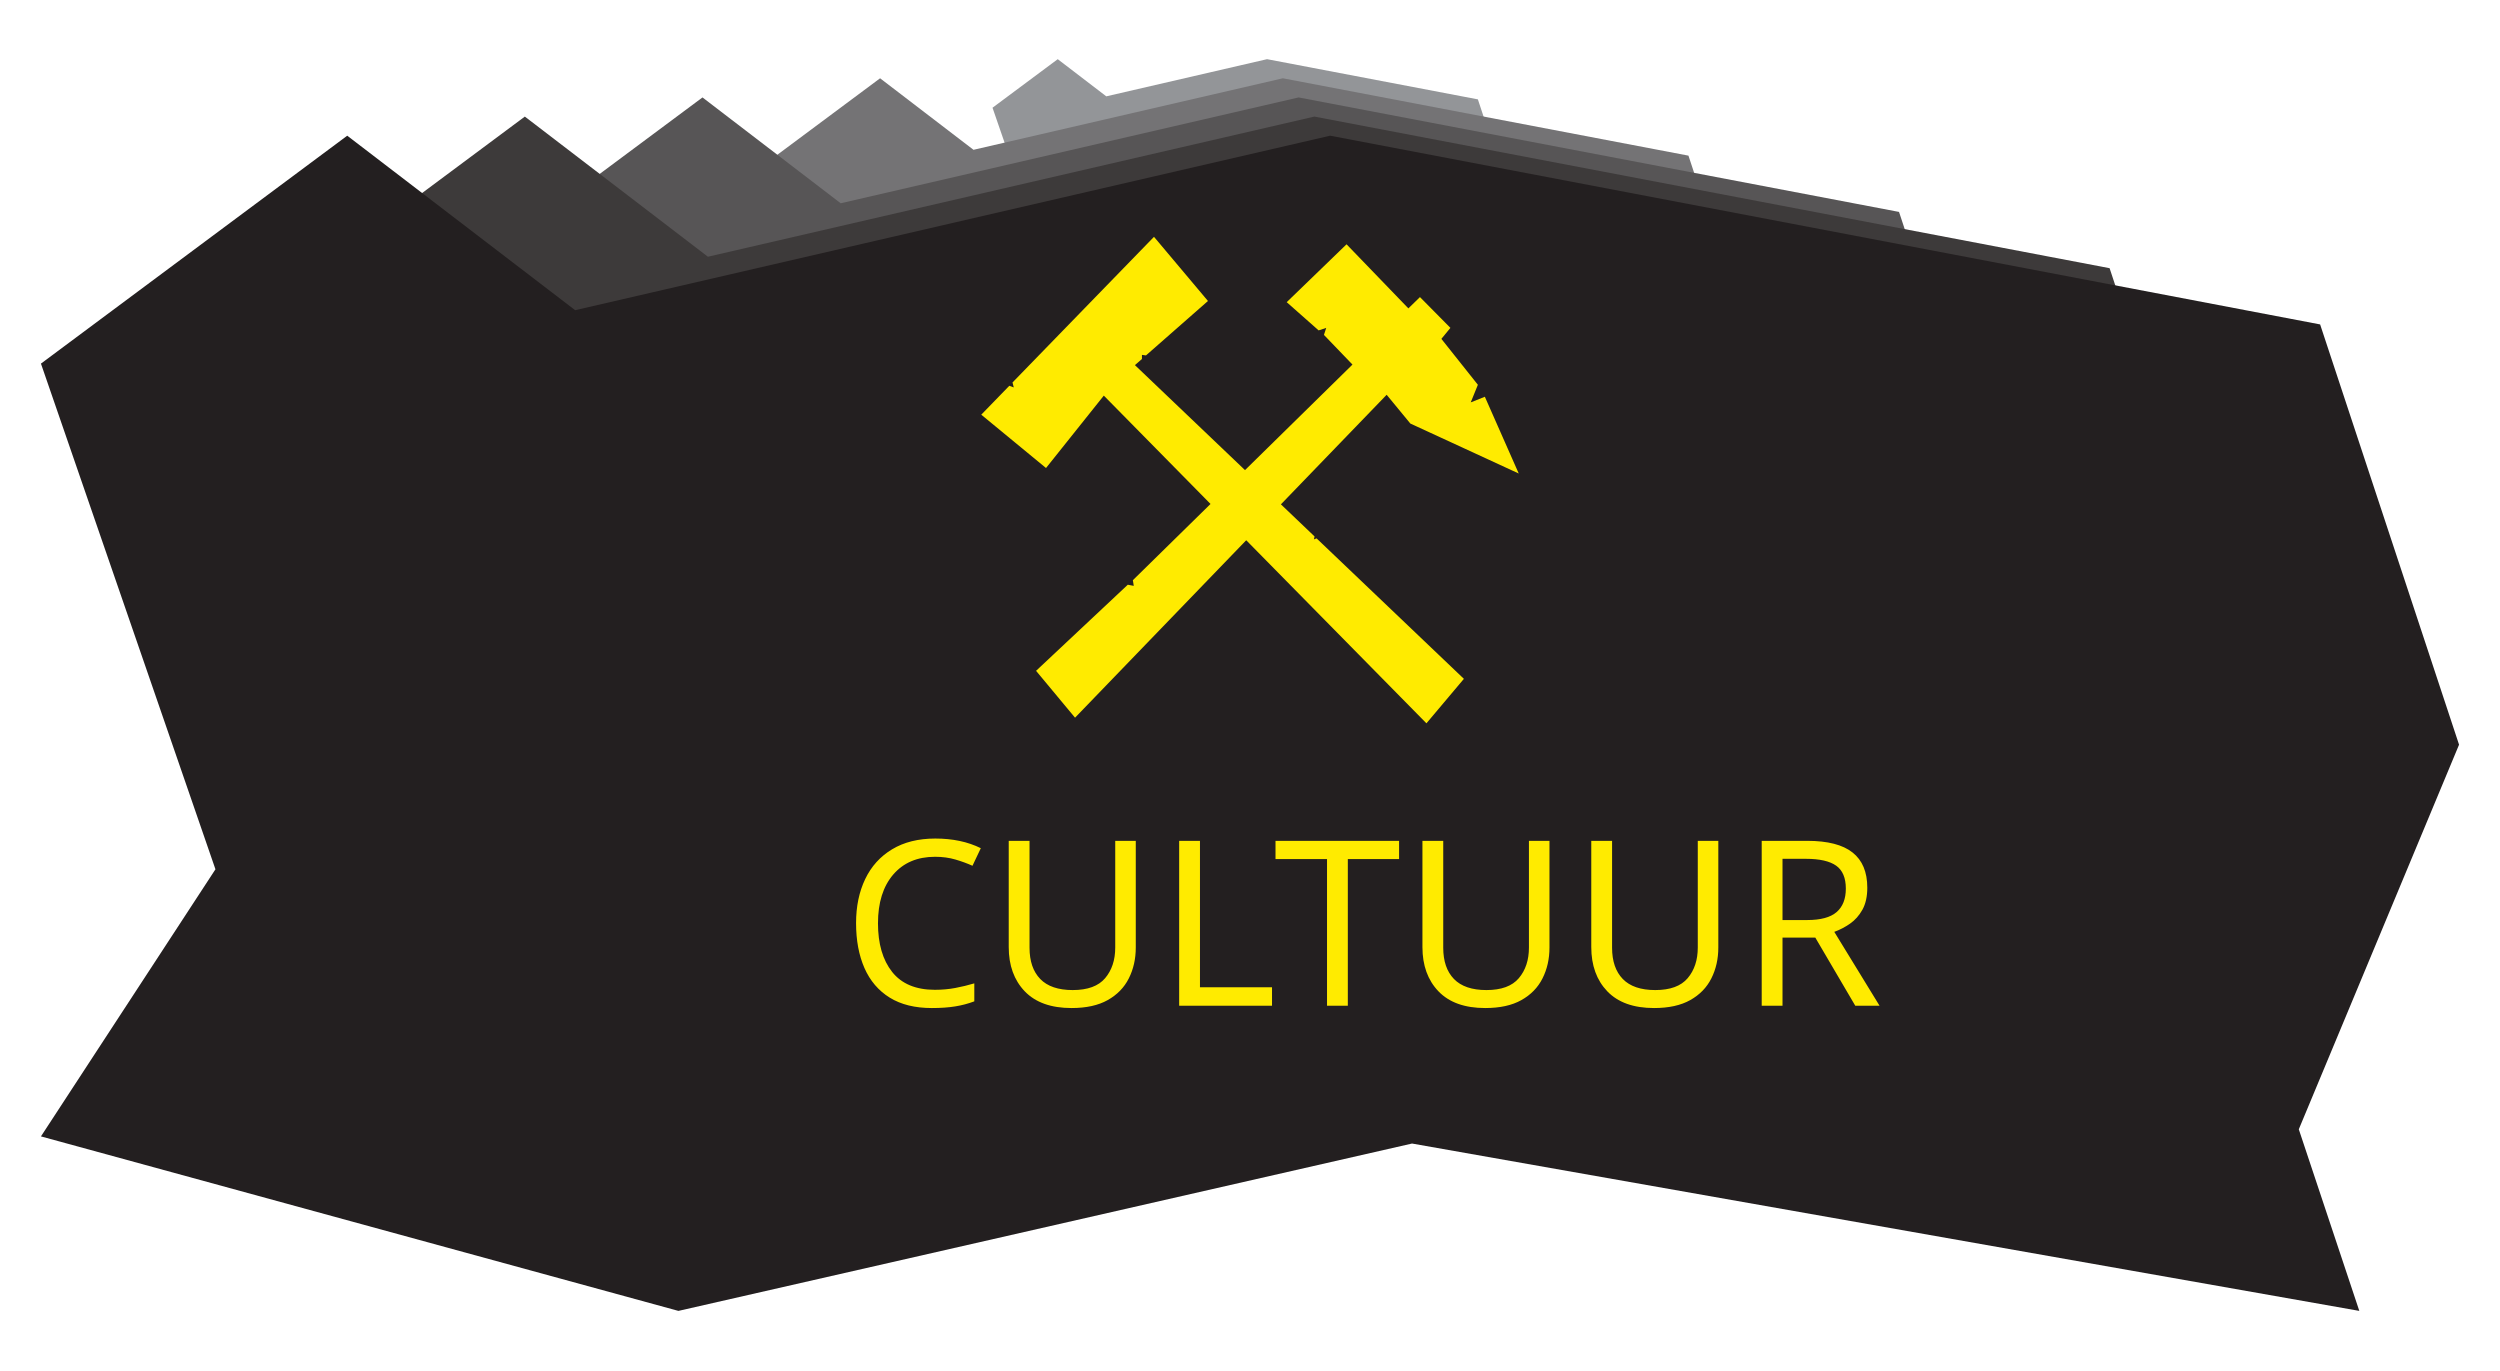
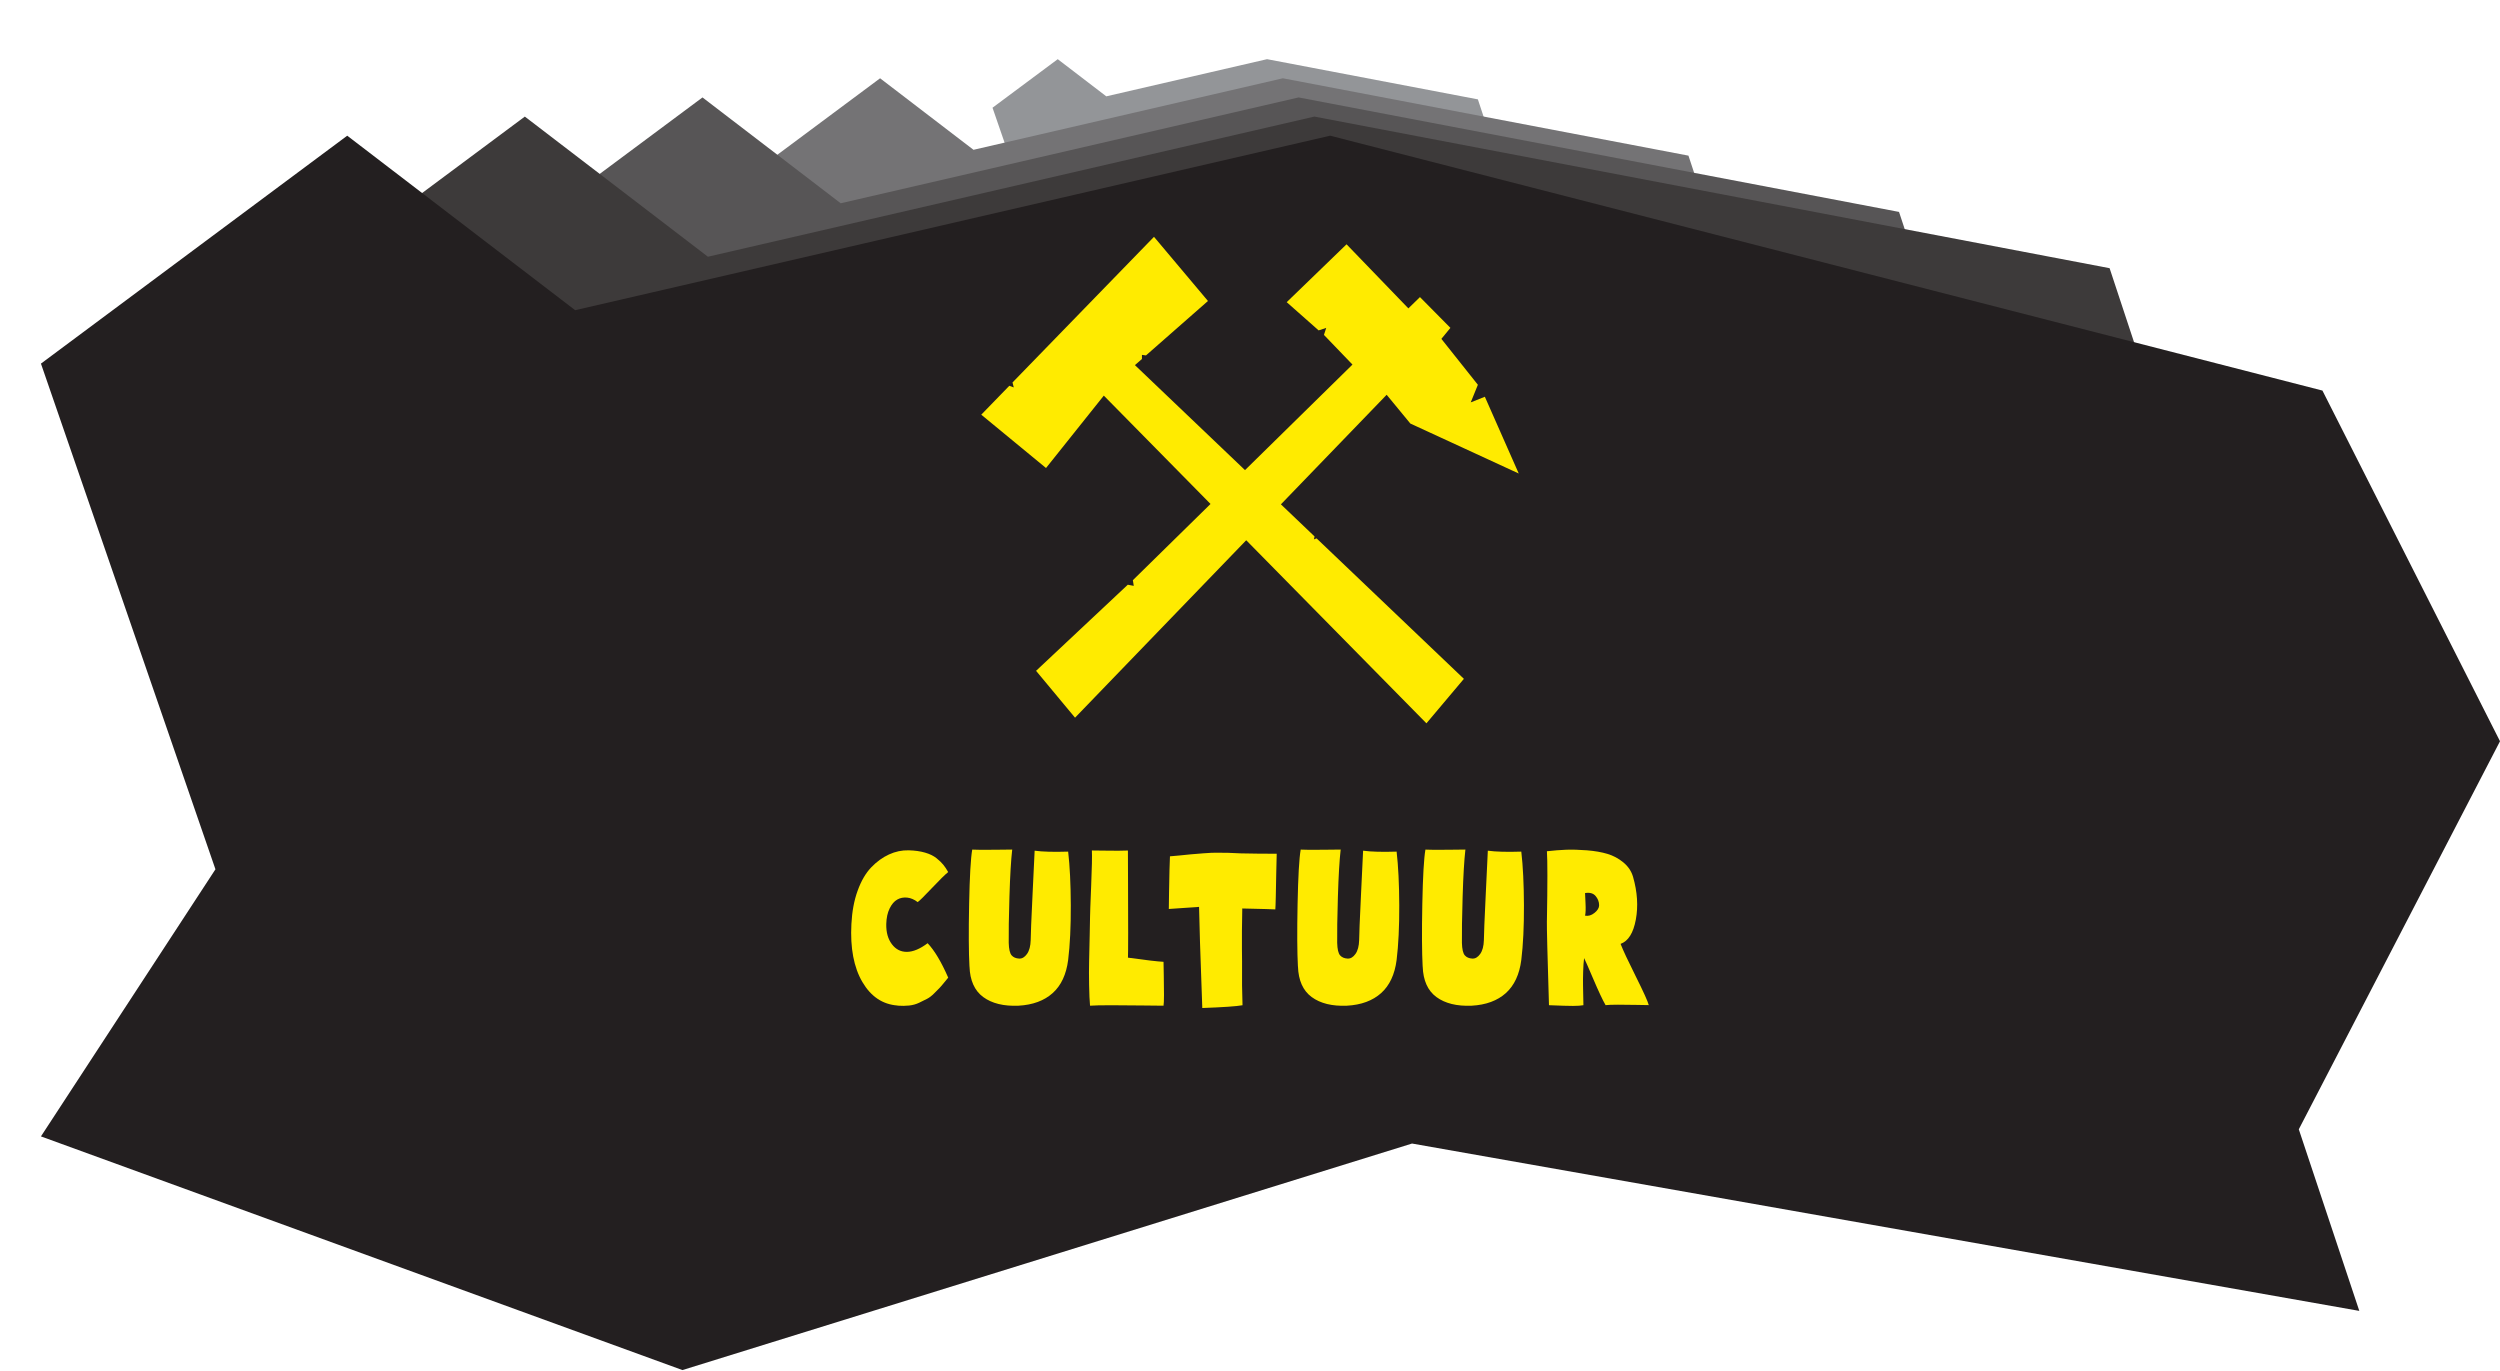
<svg xmlns="http://www.w3.org/2000/svg" id="Layer_1" version="1.1" viewBox="0 0 595.28 326.23">
  <defs>
    <style>
      .st0 {
+         fill: #ffeb00;
+       }
+ 
+       .st1 {
+         fill: #747375;
+       }
+ 
+       .st2 {
+         fill: #575556;
+       }
+ 
+       .st3 {
        fill: #3d3a3a;
      }

-       .st1 {
-         font-family: GirdoBlackRegular, 'Girdo Black';
-         font-size: 55px;
-       }
- 
-       .st1, .st2 {
-         fill: #ffeb00;
-       }
- 
-       .st3 {
+       .st4 {
        fill: #231f20;
      }

-       .st4 {
-         fill: #747375;
-       }
- 
      .st5 {
-         fill: #939598;
+         isolation: isolate;
      }

      .st6 {
-         fill: #575556;
+         fill: #939598;
      }
    </style>
  </defs>
  <g>
-     <polygon class="st5" points="263.42 22.94 301.7 14.09 351.9 23.66 358.95 44.97 350.82 64.47 353.89 73.68 305.85 65.19 268.65 73.68 236.33 64.83 245.18 51.29 236.33 25.65 251.86 14.09 263.42 22.94" />
-     <polygon class="st4" points="231.8 35.67 305.46 18.64 402.04 37.06 415.59 78.05 399.96 115.58 405.86 133.3 313.45 116.97 241.87 133.3 179.68 116.27 196.71 90.22 179.68 40.88 209.56 18.64 231.8 35.67" />
-     <polygon class="st6" points="200.18 48.4 309.21 23.2 452.18 50.46 472.24 111.14 449.09 166.68 457.84 192.91 321.04 168.74 215.1 192.91 123.04 167.71 148.24 129.14 123.04 56.11 167.27 23.2 200.18 48.4" />
-     <polygon class="st0" points="168.56 61.13 312.96 27.76 502.32 63.86 528.88 144.23 498.23 217.79 509.81 252.53 328.63 220.51 188.32 252.53 66.39 219.15 99.77 168.07 66.39 71.35 124.97 27.76 168.56 61.13" />
-     <polygon class="st3" points="136.95 73.86 316.72 32.31 552.45 77.25 585.53 177.32 547.37 268.9 561.78 312.14 336.22 272.29 161.54 312.14 9.75 270.59 51.3 206.99 9.75 86.58 82.68 32.31 136.95 73.86" />
+     <polygon class="st6" points="263.42 22.94 301.7 14.09 351.9 23.66 358.95 44.97 350.82 64.47 353.89 73.68 305.85 65.19 268.65 73.68 236.33 64.83 245.18 51.29 236.33 25.65 251.86 14.09 263.42 22.94" />
+     <polygon class="st1" points="231.8 35.67 305.46 18.64 402.04 37.06 415.59 78.05 399.96 115.58 405.86 133.3 313.45 116.97 241.87 133.3 179.68 116.27 196.71 90.22 179.68 40.88 209.56 18.64 231.8 35.67" />
+     <polygon class="st2" points="200.18 48.4 309.21 23.2 452.18 50.46 472.24 111.14 449.09 166.68 457.84 192.91 321.04 168.74 215.1 192.91 123.04 167.71 148.24 129.14 123.04 56.11 167.27 23.2 200.18 48.4" />
+     <polygon class="st3" points="168.56 61.13 312.96 27.76 502.32 63.86 528.88 144.23 498.23 217.79 509.81 252.53 328.63 220.51 188.32 252.53 66.39 219.15 99.77 168.07 66.39 71.35 124.97 27.76 168.56 61.13" />
+     <polygon class="st4" points="136.95 73.86 316.72 32.31 553 93 595.28 176.5 547.37 268.9 561.78 312.14 336.22 272.29 162.5 326.23 9.75 270.59 51.3 206.99 9.75 86.58 82.68 32.31 136.95 73.86" />
  </g>
-   <text class="st1" transform="translate(200.48 239.48)">
-     <tspan x="0" y="0">CULTUUR</tspan>
-   </text>
-   <polygon class="st2" points="313.49 128.19 348.57 161.64 339.65 172.23 296.74 128.64 255.98 170.89 246.7 159.73 268.54 139.23 269.96 139.5 269.75 138.15 288.24 120 262.83 94.2 249.07 111.44 233.65 98.74 240.33 91.86 241.39 92.25 241.09 91.07 274.78 56.39 287.63 71.67 272.87 84.63 271.91 84.5 271.91 85.48 270.24 86.94 296.45 111.94 322.04 86.81 315.25 79.75 315.79 78.07 313.98 78.67 306.38 71.95 320.63 58.17 335.35 73.43 338.11 70.74 345.36 78.07 343.21 80.69 351.9 91.62 350.2 95.81 353.56 94.47 361.63 112.75 335.82 100.85 330.18 94 305 120.09 313.01 127.73 312.86 128.43 313.49 128.19" />
+   <g class="st5">
+     <g class="st5">
+       <g class="st5">
+         <path class="st0" d="M213.73,239.43c-3.56-.26-6.35-2.13-8.39-5.61-2.04-3.48-2.91-8.08-2.61-13.8.15-2.97.64-5.62,1.49-7.95.84-2.33,1.92-4.17,3.22-5.53,1.3-1.36,2.71-2.38,4.23-3.08,1.52-.7,3.09-1.03,4.7-.99,1.47.04,2.77.22,3.9.55,1.14.33,2.05.78,2.75,1.35.7.57,1.24,1.09,1.62,1.57.39.48.76,1.04,1.13,1.71-.73.59-2.03,1.86-3.88,3.82-1.85,1.96-2.98,3.07-3.38,3.33-.81-.62-1.64-.98-2.5-1.07-.86-.09-1.65.06-2.37.47-.71.4-1.32,1.11-1.81,2.12-.5,1.01-.76,2.25-.8,3.71-.04,1.98.41,3.58,1.35,4.81.93,1.23,2.14,1.83,3.6,1.81,1.47-.02,3.1-.71,4.9-2.06,1.61,1.69,3.25,4.42,4.9,8.2-.04.04-.33.39-.88,1.07-.55.68-.94,1.14-1.18,1.38-.24.24-.66.66-1.26,1.27s-1.17,1.04-1.71,1.32c-.53.28-1.16.59-1.9.94-.73.35-1.53.57-2.39.66-.86.09-1.77.1-2.72.03Z" />
+         <path class="st0" d="M230.84,230.13c-.18-3.3-.21-8.25-.08-14.85.13-6.6.38-10.93.74-12.98.92.04,2,.05,3.25.05s2.52,0,3.82-.03c1.3-.02,2.12-.03,2.45-.03-.29,2.53-.51,6.27-.66,11.22-.15,4.95-.2,8.62-.17,11,.04,1.5.27,2.49.69,2.97.42.48,1.02.73,1.79.77.7.04,1.32-.33,1.87-1.1.55-.77.84-1.87.88-3.3,0-1.17.15-4.78.44-10.81.29-6.03.46-9.52.5-10.48,1.91.26,4.56.33,7.98.22.4,3.45.61,7.71.63,12.79.02,5.08-.19,9.41-.63,13.01-.44,3.45-1.67,6.08-3.69,7.89-2.02,1.81-4.73,2.81-8.14,3-3.52.15-6.32-.54-8.39-2.06-2.07-1.52-3.16-3.95-3.27-7.29Z" />
+         <path class="st0" d="M259.55,218.47c0-.7.09-3.21.27-7.54.18-4.33.24-7.13.17-8.42.37,0,1.23,0,2.58.03,1.36.02,2.58.03,3.66.03s1.86-.02,2.34-.05c0,.88,0,3.54.03,7.97.02,4.44.03,8.32.03,11.66s-.02,5.3-.05,5.88c4.25.59,7.08.92,8.47.99,0,.44.02,1.54.06,3.3.04,1.76.05,3.3.05,4.62s-.04,2.16-.11,2.53c-.4,0-1.99-.02-4.76-.05-2.77-.04-5.35-.06-7.76-.06s-4.06.04-4.98.11c-.11-1.14-.18-2.77-.22-4.89-.04-2.13-.04-4.02,0-5.67.04-1.65.08-3.72.14-6.21.05-2.49.08-3.9.08-4.23Z" />
+         <path class="st0" d="M286.28,240.03c-.48-13.05-.73-21.08-.77-24.09-4.18.29-6.58.46-7.2.5,0-.44.02-1.7.05-3.77.04-2.07.07-3.92.11-5.55.04-1.63.07-2.71.11-3.22.22,0,.94-.06,2.15-.19s2.14-.22,2.78-.28c.64-.05,1.67-.14,3.08-.25,1.41-.11,2.45-.15,3.11-.14s1.6.03,2.81.03c1.69.11,3.95.17,6.79.19,2.84.02,4.41.03,4.7.03-.04.85-.07,2.38-.11,4.59s-.07,4.12-.11,5.69c-.04,1.58-.07,2.57-.11,2.97-.44-.04-3.06-.11-7.87-.22-.04,1.98-.06,3.77-.08,5.36-.02,1.6-.02,3.04,0,4.35.02,1.3.03,2.25.03,2.83-.04,4.25,0,7.75.11,10.5-1.43.26-4.62.48-9.57.66Z" />
+         <path class="st0" d="M309.05,230.13c-.18-3.3-.21-8.25-.08-14.85.13-6.6.38-10.93.74-12.98.92.04,2,.05,3.25.05s2.52,0,3.82-.03c1.3-.02,2.12-.03,2.45-.03-.29,2.53-.51,6.27-.66,11.22-.15,4.95-.2,8.62-.17,11,.04,1.5.27,2.49.69,2.97.42.48,1.02.73,1.79.77.7.04,1.32-.33,1.87-1.1.55-.77.84-1.87.88-3.3,0-1.17.15-4.78.44-10.81.29-6.03.46-9.52.5-10.48,1.91.26,4.57.33,7.98.22.4,3.45.61,7.71.63,12.79.02,5.08-.19,9.41-.63,13.01-.44,3.45-1.67,6.08-3.69,7.89s-4.73,2.81-8.14,3c-3.52.15-6.32-.54-8.39-2.06-2.07-1.52-3.16-3.95-3.27-7.29Z" />
+         <path class="st0" d="M338.75,230.13c-.18-3.3-.21-8.25-.08-14.85.13-6.6.38-10.93.74-12.98.92.04,2,.05,3.25.05s2.52,0,3.82-.03c1.3-.02,2.12-.03,2.45-.03-.29,2.53-.51,6.27-.66,11.22-.15,4.95-.2,8.62-.17,11,.04,1.5.27,2.49.69,2.97.42.48,1.02.73,1.79.77.7.04,1.32-.33,1.87-1.1s.84-1.87.88-3.3c0-1.17.15-4.78.44-10.81.29-6.03.46-9.52.5-10.48,1.91.26,4.56.33,7.97.22.4,3.45.61,7.71.63,12.79.02,5.08-.19,9.41-.63,13.01-.44,3.45-1.67,6.08-3.68,7.89-2.02,1.81-4.73,2.81-8.14,3-3.52.15-6.32-.54-8.39-2.06s-3.16-3.95-3.27-7.29Z" />
+         <path class="st0" d="M368.34,219.19c.15-8.76.15-14.26,0-16.5,1.61-.18,3.14-.3,4.59-.36,1.45-.05,3.1,0,4.95.14,1.85.15,3.47.43,4.87.85s2.66,1.1,3.79,2.03c1.14.94,1.91,2.08,2.31,3.44,1.03,3.6,1.25,6.99.66,10.18s-1.8,5.12-3.63,5.78c.55,1.43,1.75,4,3.6,7.7,1.85,3.71,2.89,6,3.11,6.88-.26,0-1.19-.02-2.8-.05-1.61-.04-3.13-.05-4.54-.05s-2.39.04-2.94.11c-.7-1.21-1.67-3.28-2.92-6.21-1.25-2.93-1.98-4.6-2.2-5-.11.84-.18,1.91-.22,3.19s-.05,2.42-.03,3.41.04,2,.06,3.03c.02,1.03.03,1.56.03,1.59-.59.11-1.41.17-2.48.17s-2.97-.05-5.72-.17c-.37-11.92-.53-18.62-.5-20.13ZM377.42,212.64c0,.18.04.98.11,2.39.07,1.41.04,2.41-.11,3,.77.15,1.52-.07,2.25-.66.73-.59,1.1-1.19,1.1-1.81,0-.81-.28-1.54-.83-2.2s-1.39-.9-2.53-.71Z" />
+       </g>
+     </g>
+   </g>
+   <polygon class="st0" points="313.49 128.19 348.57 161.64 339.65 172.23 296.74 128.64 255.98 170.89 246.7 159.73 268.54 139.23 269.96 139.5 269.75 138.15 288.24 120 262.83 94.2 249.07 111.44 233.65 98.74 240.33 91.86 241.39 92.25 241.09 91.07 274.78 56.39 287.63 71.67 272.87 84.63 271.91 84.5 271.91 85.48 270.24 86.94 296.45 111.94 322.04 86.81 315.25 79.75 315.79 78.07 313.98 78.67 306.38 71.95 320.63 58.17 335.35 73.43 338.11 70.74 345.36 78.07 343.21 80.69 351.9 91.62 350.2 95.81 353.56 94.47 361.63 112.75 335.82 100.85 330.18 94 305 120.09 313.01 127.73 312.86 128.43 313.49 128.19" />
</svg>
